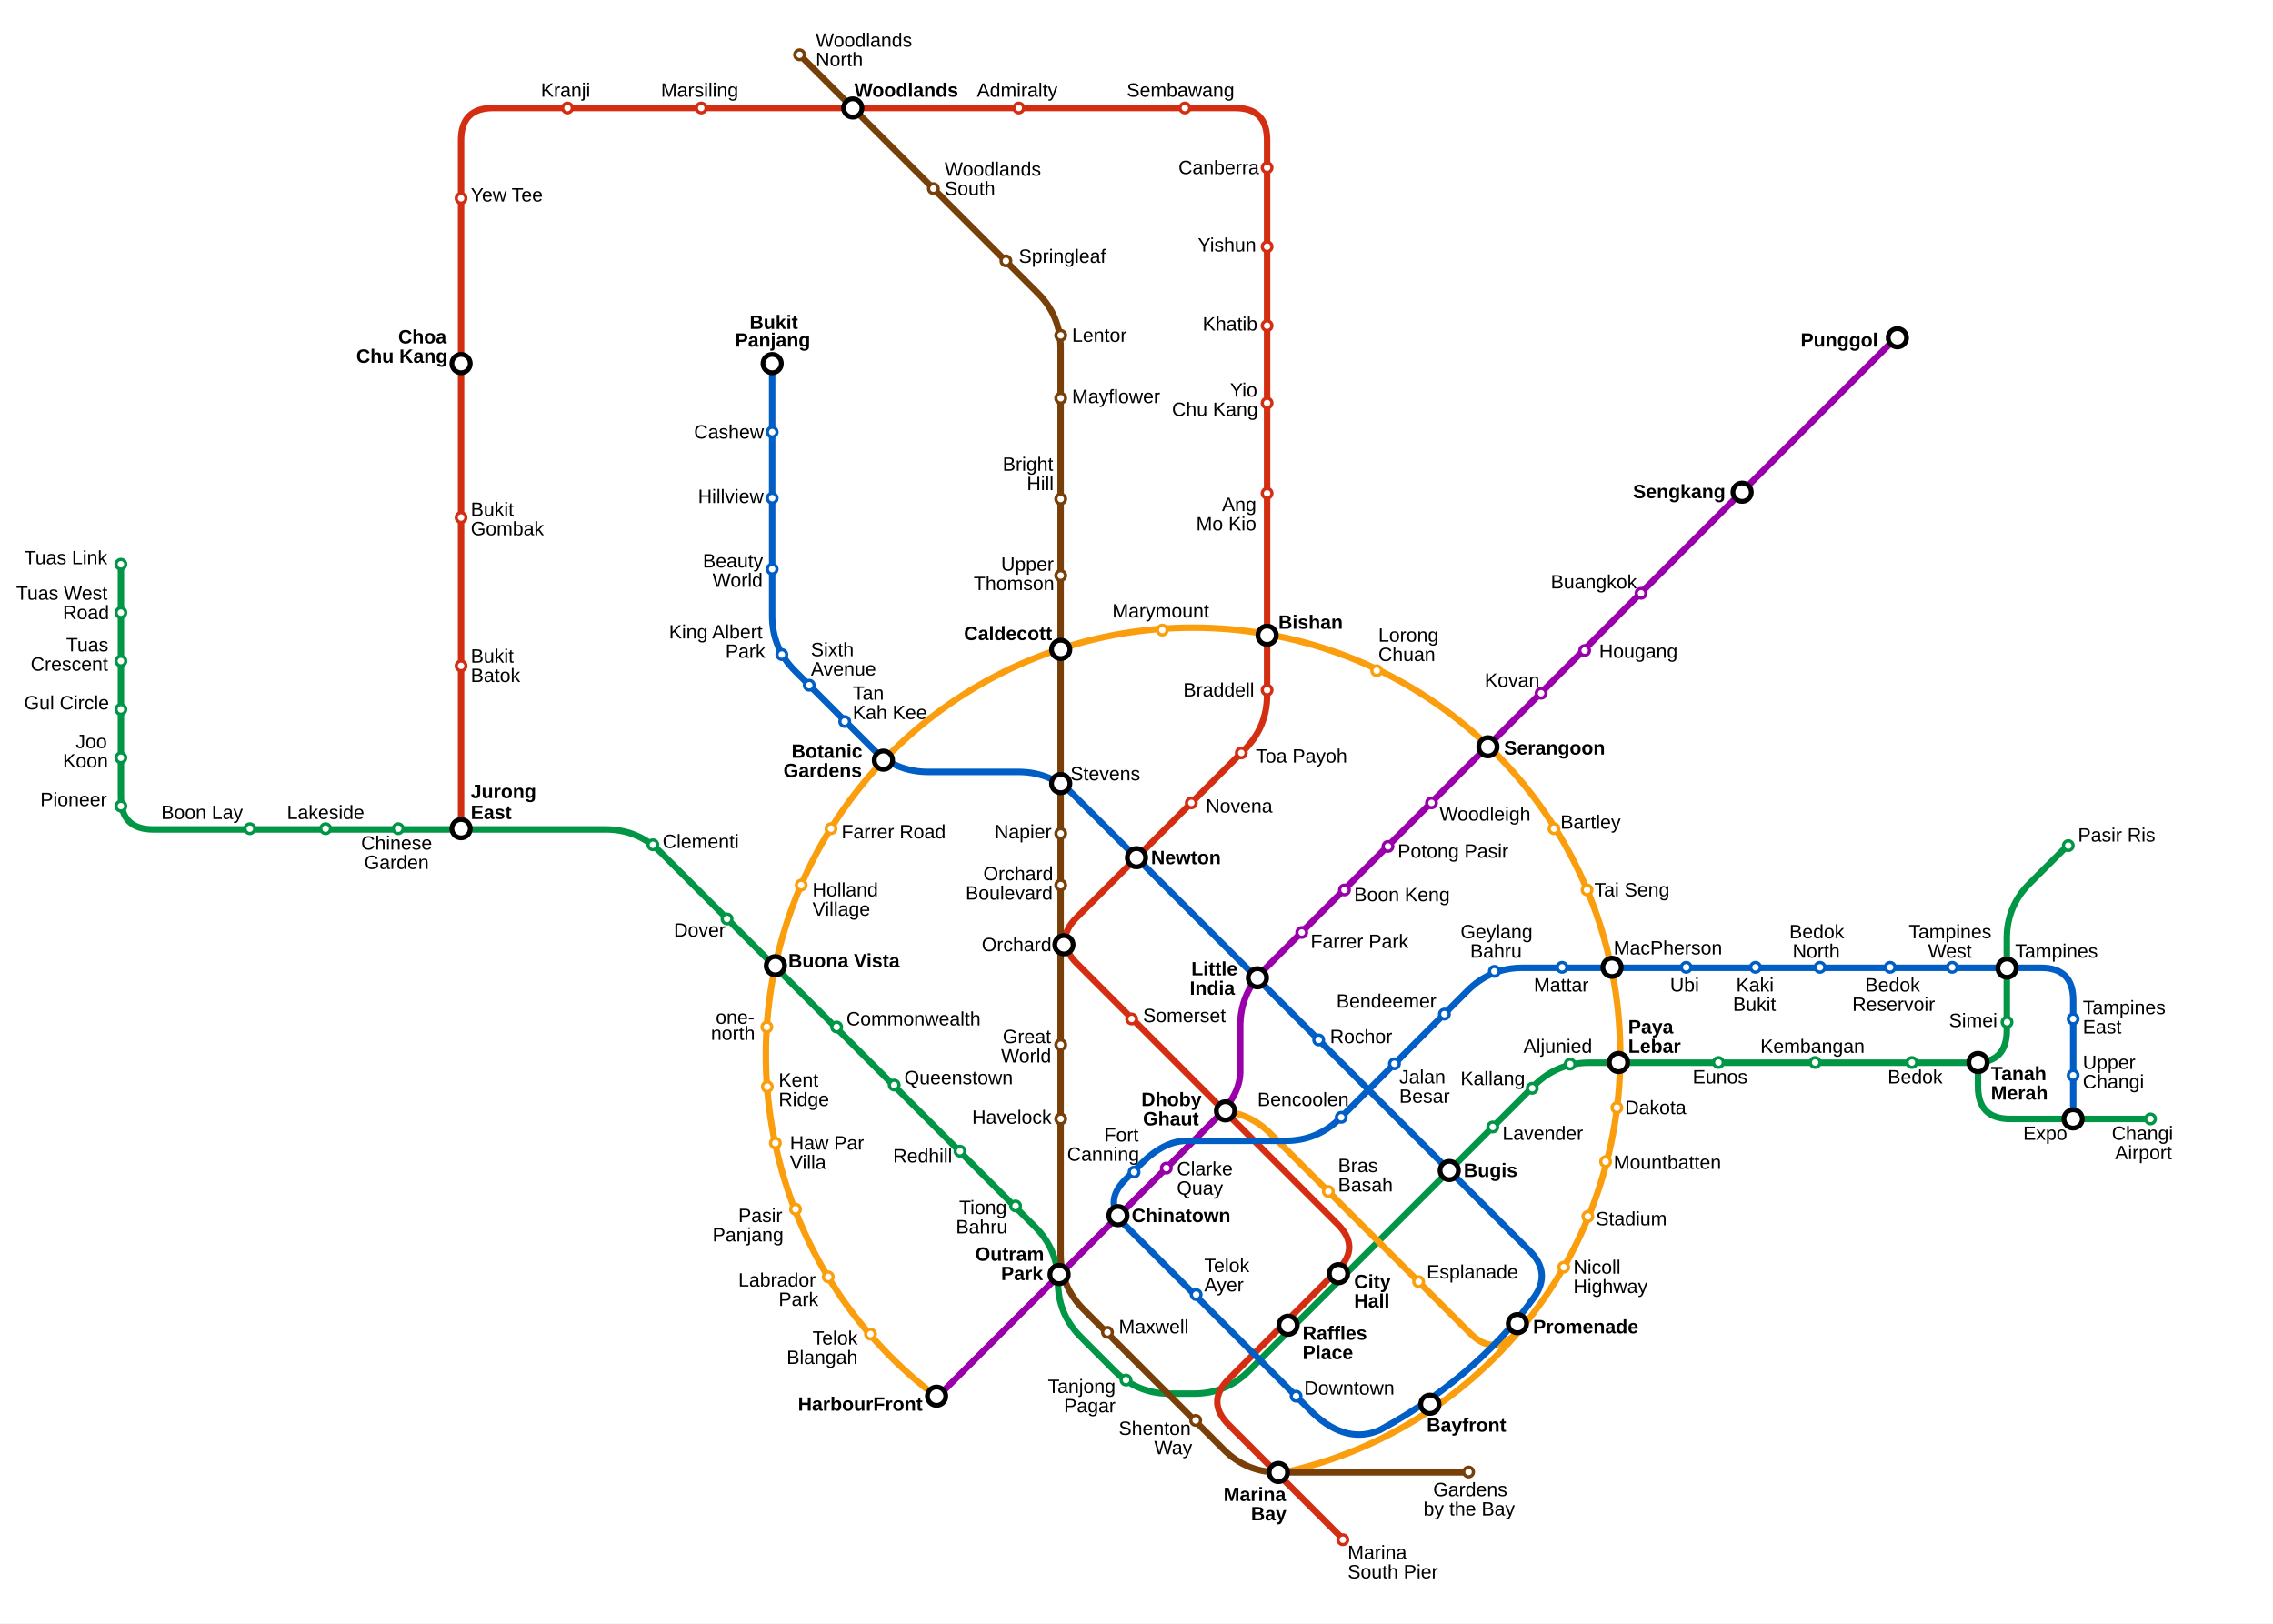
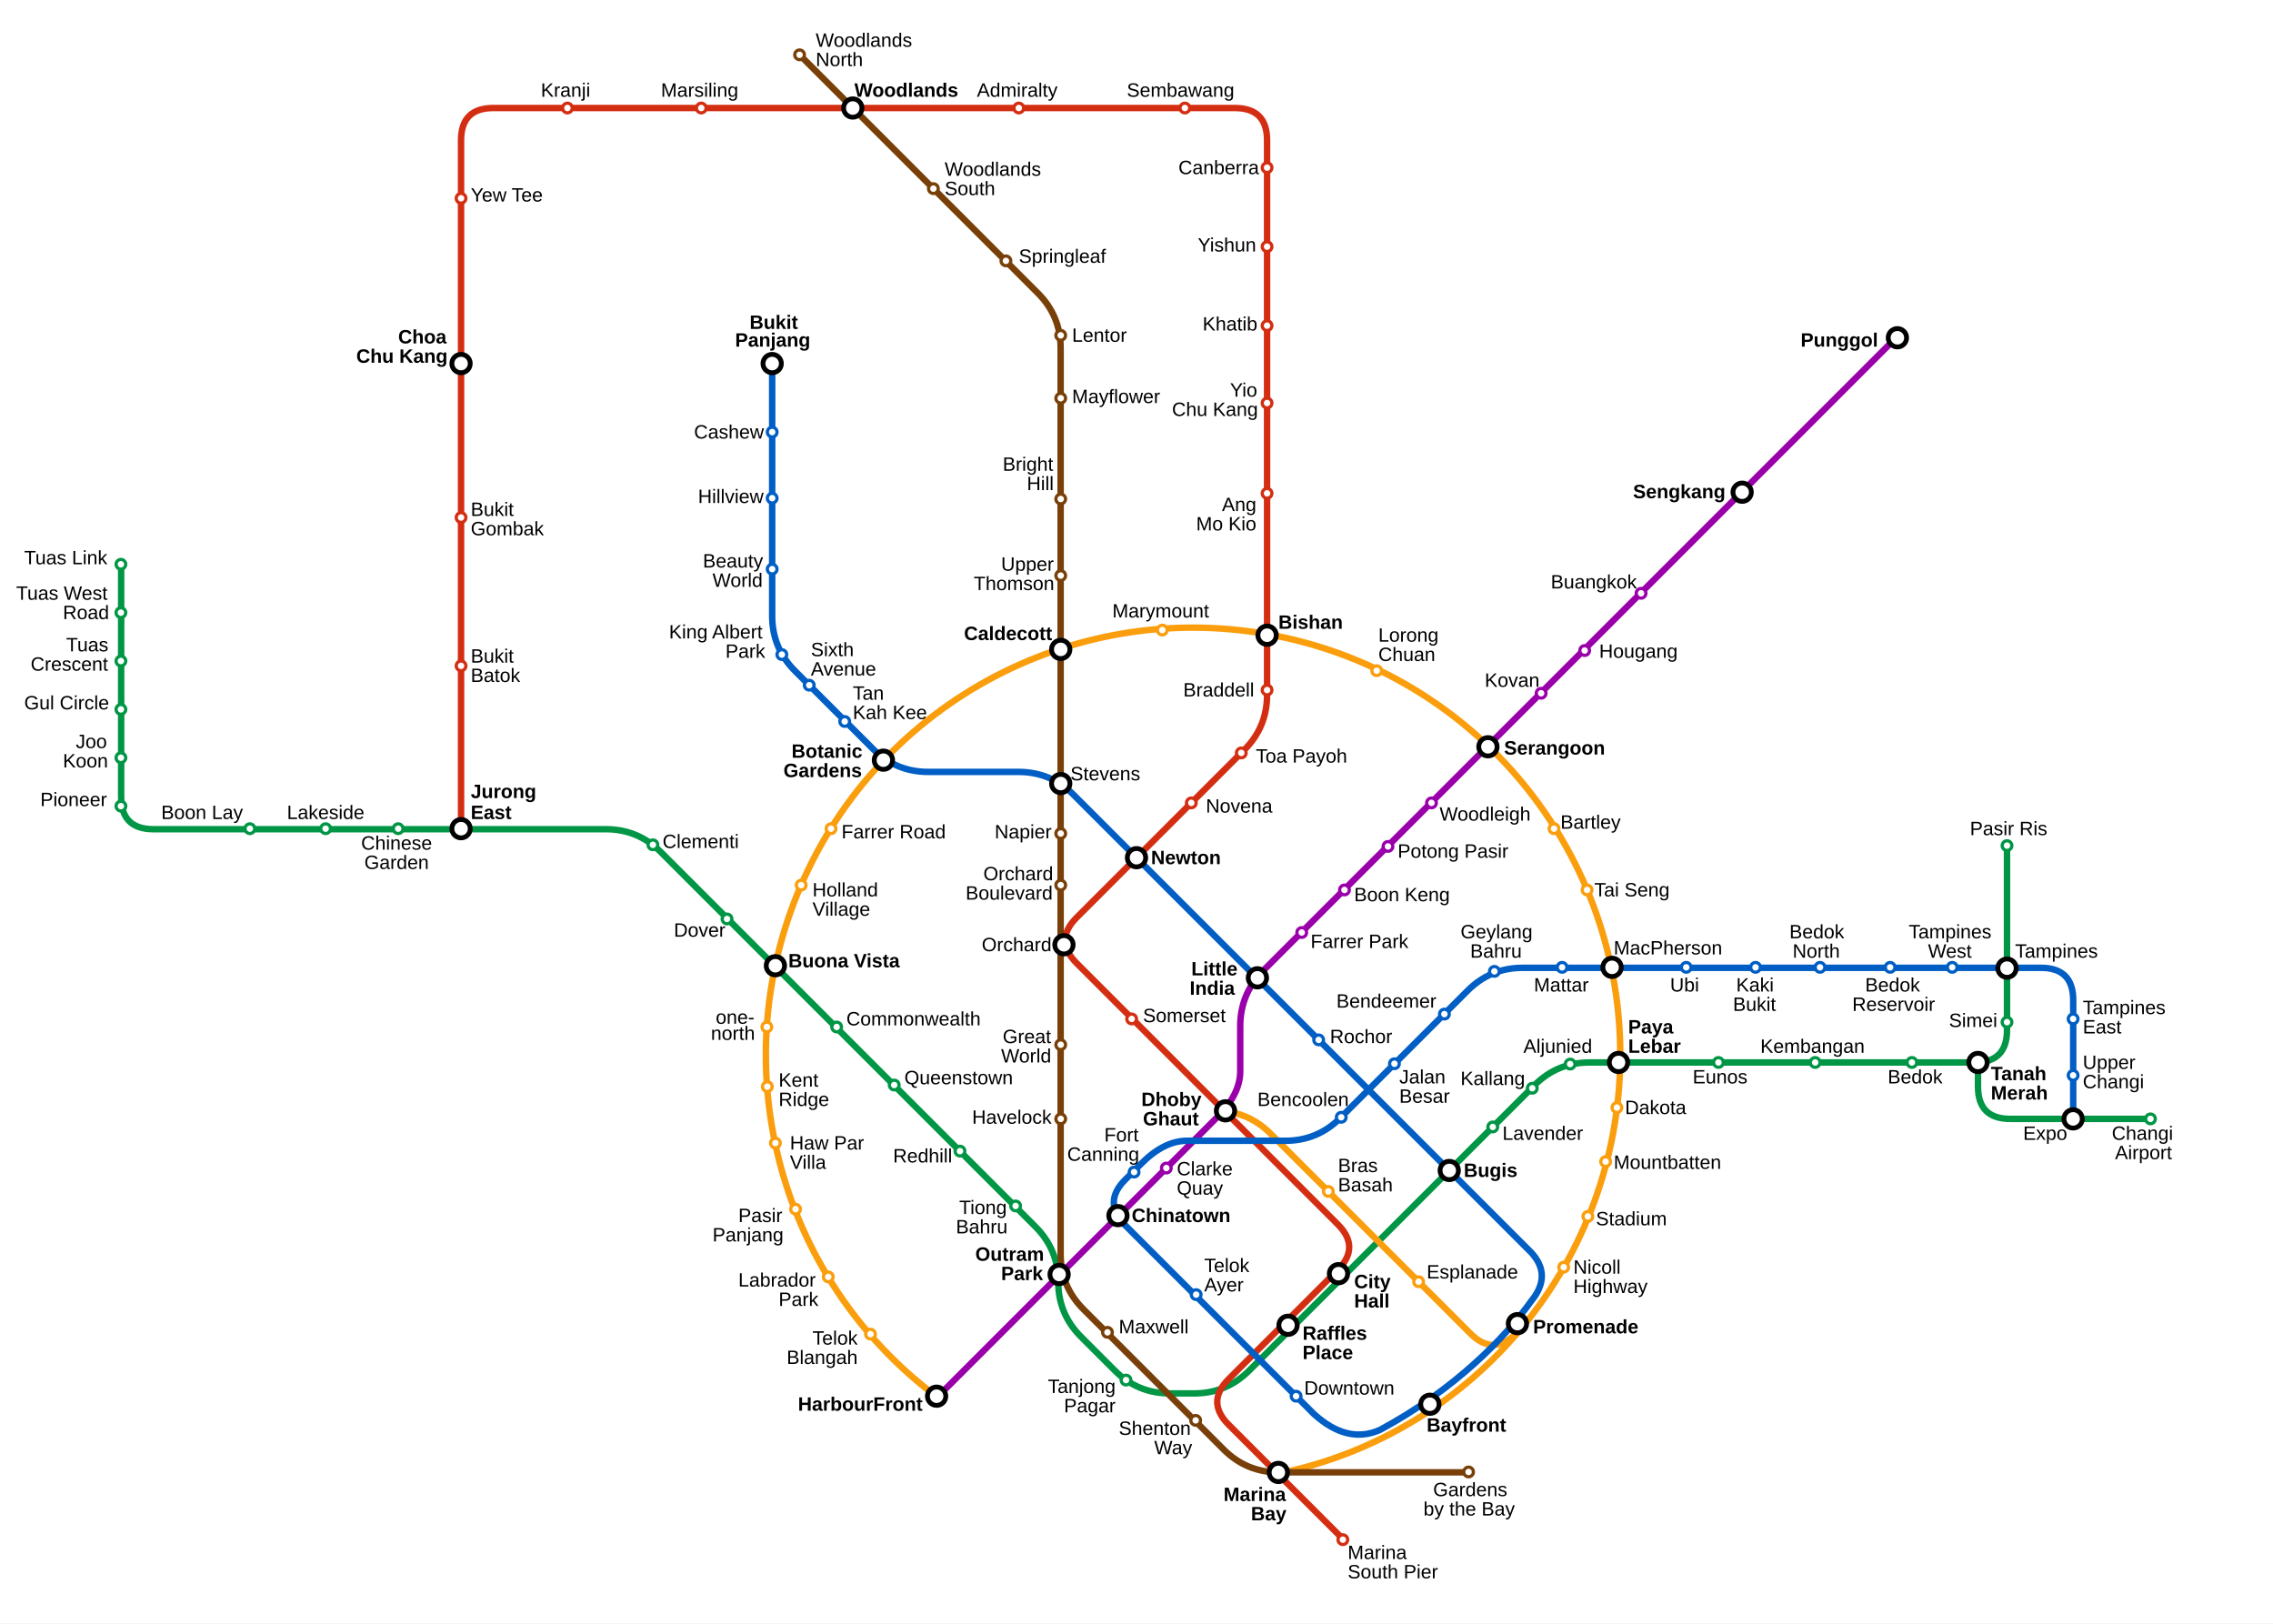
<svg xmlns="http://www.w3.org/2000/svg" xmlns:xlink="http://www.w3.org/1999/xlink" version="1.1" height="1007" width="1410">
  <rect id="bg" height="1007" width="1410" y="0" x="0" fill="#ffffff" />
  <g id="lines" fill="none" stroke-width="4">
    <g id="ew" stroke="#009645">
      <path d="m1227 658v16q0 20 20 20h84" />
-       <path d="m1284 523-25 25 q-14.14 14.14-14.14 34.14 v57 q0 20 -20 20 h-239 q-20 0 -34.14 14.14 l-177 177 q-14.14 14.14-34.14 14.14 h-15 q-20 0 -34.14 -14.14 l-21-21 q-14.14-14.14-14.14-34.14 q0-20-14.14-34.14 l-232.4-232.4 q-14.14-14.14-34.14-14.14 h-280.6 q-20 0-20 -20 v-146" />
+       <path d="m1245 523 v116 q0 20 -20 20 h-239 q-20 0 -34.14 14.14 l-177 177 q-14.14 14.14-34.14 14.14 h-15 q-20 0 -34.14 -14.14 l-21-21 q-14.14-14.14-14.14-34.14 q0-20-14.14-34.14 l-232.4-232.4 q-14.14-14.14-34.14-14.14 h-280.6 q-20 0-20 -20 v-146" />
    </g>
    <g id="ns" stroke="#d42e12">
      <path d="m286 514v-427q0-20 20-20h460q20 0 20 20v344 q0 20-14.14 34.14 l-104 104 q-14.14 14.14 0 28.28 l162 162 q14.14 14.14 0 28.28 l-67.7 67.7 q-14.14 14.14 0 28.28 l72 72" />
    </g>
    <g id="ne" stroke="#9900aa">
      <path d="m582 866 l173.2-173.2 q14.14-14.14 14.14-28.28 v-28 q0 -20 14.14 -34.34 l390 -390" />
    </g>
    <g id="cc" stroke="#fa9e0d">
      <path d="m754 689q20 0 34.14 14.14 l124 124 q14.14 14.14 28.28 0" />
      <path d="m582 867 A 265 265 0 1 1 793 914" />
    </g>
    <g id="dt" stroke="#005ec4">
      <path d="m479 225 v157 q0 20 14.14 34.14 l48.5 48.5 q14.14 14.14 34.14 14.14 h56 q20 0 34.14 14.14 l284 284 q13 14.14 0 30 c-16.1 22.6-47.3 54.9-93.9 80 q-20.34 9-41.1-10 l-121-121" />
      <path d="m698 760q-14.14 -14.14 0 -28.28 l10-10 q14.14-14.14 28.28-14.14 h61 q20 0 34.14 -14.14 l79-79 q14.14-14.14 34.14-14.14 h321.5 q20 0 20 20 v69" />
    </g>
    <g id="teex" stroke="#784008">
      <path d="m496 34 l147.8 147.8 q14.14 14.14 14.14 34.14 v562 q0 20 14.14 34.14 l87 87 q14.14 14.14 34.14 14.14 h120" />
    </g>
  </g>
  <g id="stns_icons" fill="#ffffff" stroke-width="2">
    <a xlink:href="#ew" fill="#ffffff">
      <g id="stns_ew" stroke="#009645">
        <circle id="cg2" data-value="65" cx="1334" cy="694" r="3" />
-         <circle id="ew1" data-value="42" cx="1283" cy="524.5" r="3" />
+         <circle id="ew1" data-value="42" cx="1245" cy="524.5" r="3" />
        <circle id="ew3" data-value="40" cx="1245" cy="634" r="3" />
        <circle id="ew5" data-value="38" cx="1186" cy="659" r="3" />
        <circle id="ew6" data-value="37" cx="1126" cy="659" r="3" />
        <circle id="ew7" data-value="36" cx="1066" cy="659" r="3" />
        <circle id="ew9" data-value="34" cx="974" cy="660" r="3" />
        <circle id="ew10" data-value="33" cx="950.5" cy="675" r="3" />
        <circle id="ew11" data-value="32" cx="926" cy="699" r="3" />
        <circle id="ew15" data-value="14" cx="698.5" cy="856" r="3" />
        <circle id="ew17" data-value="16" cx="630" cy="748" r="3" />
        <circle id="ew18" data-value="17" cx="595.5" cy="714" r="3" />
        <circle id="ew19" data-value="18" cx="554.7" cy="673" r="3" />
        <circle id="ew20" data-value="19" cx="519" cy="637" r="3" />
        <circle id="ew22" data-value="" cx="451" cy="570" r="3" />
        <circle id="ew23" data-value="21" cx="405" cy="524" r="3" />
        <circle id="ew25" data-value="25" cx="247" cy="514" r="3" />
        <circle id="ew26" data-value="26" cx="202" cy="514" r="3" />
        <circle id="ew27" data-value="27" cx="155" cy="514" r="3" />
        <circle id="ew28" data-value="66" cx="75" cy="500" r="3" />
        <circle id="ew29" data-value="67" cx="75" cy="470" r="3" />
        <circle id="ew30" data-value="69" cx="75" cy="440" r="3" />
        <circle id="ew31" data-value="70" cx="75" cy="410" r="3" />
        <circle id="ew32" data-value="71" cx="75" cy="380" r="3" />
        <circle id="ew33" data-value="72" cx="75" cy="350" r="3" />
      </g>
    </a>
    <a xlink:href="#ns" fill="#ffffff">
      <g id="stns_ns" stroke="#d42e12">
        <circle id="ns2" data-value="28" cx="286" cy="413" r="3" />
        <circle id="ns3" data-value="29" cx="286" cy="321" r="3" />
        <circle id="ns5" data-value="48" cx="286" cy="123" r="3" />
        <circle id="ns6" data-value="" cx="286" cy="226" r="3" />
        <circle id="ns7" data-value="47" cx="352" cy="67" r="3" />
        <circle id="ns8" data-value="46" cx="435" cy="67" r="3" />
        <circle id="ns10" data-value="44" cx="632" cy="67" r="3" />
        <circle id="ns11" data-value="43" cx="735" cy="67" r="3" />
        <circle id="ns12" data-value="72" cx="786" cy="104" r="3" />
        <circle id="ns13" data-value="22" cx="786" cy="153" r="3" />
        <circle id="ns14" data-value="23" cx="786" cy="202" r="3" />
        <circle id="ns15" data-value="1" cx="786" cy="250" r="3" />
        <circle id="ns16" data-value="2" cx="786" cy="306" r="3" />
        <circle id="ns18" data-value="4" cx="786" cy="428" r="3" />
        <circle id="ns19" data-value="5" cx="770" cy="467" r="3" />
        <circle id="ns20" data-value="6" cx="739" cy="498" r="3" />
        <circle id="ns23" data-value="9" cx="702" cy="632" r="3" />
        <circle id="ns28" data-value="68" cx="833" cy="955" r="3" />
      </g>
    </a>
    <a xlink:href="#ne" fill="#ffffff">
      <g id="stns_ne" stroke="#9900aa">
        <circle id="ne5" data-value="113" cx="723.5" cy="724.5" r="3" />
        <circle id="ne8" data-value="110" cx="807.5" cy="578.4" r="3" />
        <circle id="ne9" data-value="109" cx="834" cy="552" r="3" />
        <circle id="ne10" data-value="108" cx="861" cy="525" r="3" />
        <circle id="ne11" data-value="107" cx="888" cy="498" r="3" />
        <circle id="ne13" data-value="105" cx="956" cy="430" r="3" />
        <circle id="ne14" data-value="104" cx="983" cy="403.5" r="3" />
        <circle id="ne15" data-value="103" cx="1018" cy="368" r="3" />
      </g>
    </a>
    <a xlink:href="#cc" fill="#ffffff">
      <g id="stns_cc" stroke="#fa9e0d">
        <circle id="cc2" data-value="215" cx="824" cy="739" r="3" />
        <circle id="cc3" data-value="214" cx="880" cy="795" r="3" />
        <circle id="cc5" data-value="212" cx="970" cy="786" r="3" />
        <circle id="cc6" data-value="211" cx="985" cy="754.5" r="3" />
        <circle id="cc7" data-value="210" cx="996" cy="720.5" r="3" />
        <circle id="cc8" data-value="209" cx="1003" cy="687" r="3" />
        <circle id="cc11" data-value="206" cx="984.5" cy="552" r="3" />
        <circle id="cc12" data-value="201" cx="964" cy="514" r="3" />
        <circle id="cc14" data-value="203" cx="854" cy="416" r="3" />
        <circle id="cc16" data-value="205" cx="721" cy="390.8" r="3" />
        <circle id="cc20" data-value="218" cx="515.5" cy="514" r="3" />
        <circle id="cc21" data-value="219" cx="497" cy="549" r="3" />
        <circle id="cc23" data-value="221" cx="475.7" cy="637" r="3" />
        <circle id="cc24" data-value="222" cx="476" cy="674" r="3" />
        <circle id="cc25" data-value="223" cx="481" cy="709" r="3" />
        <circle id="cc26" data-value="224" cx="493.5" cy="750" r="3" />
        <circle id="cc27" data-value="225" cx="513.8" cy="792" r="3" />
        <circle id="cc28" data-value="226" cx="540" cy="827.5" r="3" />
      </g>
    </a>
    <a xlink:href="#dt" fill="#ffffff">
      <g id="stns_dt" stroke="#005ec4">
        <circle id="dt2" data-value="307" cx="479" cy="268" r="3" />
        <circle id="dt3" data-value="308" cx="479" cy="309" r="3" />
        <circle id="dt5" data-value="309" cx="479" cy="353" r="3" />
        <circle id="dt6" data-value="310" cx="485" cy="406" r="3" />
        <circle id="dt7" data-value="311" cx="502" cy="425" r="3" />
        <circle id="dt8" data-value="312" cx="524" cy="447.5" r="3" />
        <circle id="dt13" data-value="317" cx="818" cy="645" r="3" />
        <circle id="dt17" data-value="303" cx="804" cy="866" r="3" />
        <circle id="dt18" data-value="304" cx="742" cy="803" r="3" />
        <circle id="dt20" data-value="318" cx="703.5" cy="727" r="3" />
        <circle id="dt21" data-value="319" cx="832" cy="693" r="3" />
        <circle id="dt22" data-value="320" cx="865" cy="659.8" r="3" />
        <circle id="dt23" data-value="321" cx="896" cy="629" r="3" />
        <circle id="dt24" data-value="322" cx="927" cy="602.5" r="3" />
        <circle id="dt25" data-value="323" cx="969" cy="600" r="3" />
        <circle id="dt27" data-value="325" cx="1046" cy="600" r="3" />
        <circle id="dt28" data-value="326" cx="1089" cy="600" r="3" />
        <circle id="dt29" data-value="327" cx="1129" cy="600" r="3" />
        <circle id="dt30" data-value="328" cx="1172.5" cy="600" r="3" />
        <circle id="dt31" data-value="329" cx="1211" cy="600" r="3" />
        <circle id="dt33" data-value="331" cx="1286" cy="632" r="3" />
        <circle id="dt34" data-value="332" cx="1286" cy="667" r="3" />
      </g>
    </a>
    <a xlink:href="#te" fill="#ffffff">
      <g id="stns_te" stroke="#784008">
        <circle id="te1" data-value="401" cx="496" cy="34" r="3" />
        <circle id="te3" data-value="403" cx="579" cy="117" r="3" />
        <circle id="te4" data-value="404" cx="624" cy="161.8" r="3" />
        <circle id="te5" data-value="405" cx="658" cy="208" r="3" />
        <circle id="te6" data-value="406" cx="658" cy="247" r="3" />
        <circle id="te7" data-value="407" cx="658" cy="309.5" r="3" />
        <circle id="te8" data-value="408" cx="658" cy="357" r="3" />
        <circle id="te12" cx="658" cy="517" r="3" />
        <circle id="te13" cx="658" cy="549" r="3" />
        <circle id="te15" cx="658" cy="648" r="3" />
        <circle id="te16" cx="658" cy="694" r="3" />
        <circle id="te18" cx="687" cy="826.4" r="3" />
        <circle id="te19" cx="741.7" cy="881" r="3" />
        <circle id="te22" cx="911" cy="913" r="3" />
      </g>
    </a>
    <a xlink:href="#ints" fill="#ffffff">
      <g id="stns_ints" stroke="#000000" stroke-width="3">
        <circle id="ns24/ne6/cc1" data-value="10" cx="760.2" cy="689" r="5.7" />
        <circle id="ns27/ce2/te20" data-value="13" cx="793" cy="913.3" r="5.7" />
        <circle id="ce1/dt16" data-value="229" cx="887" cy="871" r="5.7" />
        <circle id="cc4/dt15" data-value="213" cx="941.3" cy="821" r="5.7" />
        <circle id="cc17/te9" data-value="216" cx="658" cy="402.8" r="5.7" />
        <circle id="ew8/cc9" data-value="35" cx="1004" cy="659" r="5.7" />
        <circle id="cc10/dt26" data-value="207" cx="1000" cy="600" r="5.7" />
        <circle id="ne12/cc13" data-value="106" cx="923" cy="463.2" r="5.7" />
        <circle id="ns17/cc15" data-value="3" cx="786" cy="394" r="5.7" />
        <circle id="cc19/dt9" data-value="217" cx="548" cy="471.5" r="5.7" />
        <circle id="dt10/te11" data-value="314" cx="658" cy="486" r="5.7" />
        <circle id="ew21/cc22" data-value="20" cx="481" cy="599" r="5.7" />
        <circle id="ne1/cc29" data-value="116" cx="581" cy="866" r="5.7" />
        <circle id="cg1/dt35" data-value="63" cx="1286" cy="694" r="5.7" />
        <circle id="ew2/dt32" data-value="41" cx="1245" cy="600.5" r="5.7" />
        <circle id="ew4/cg" data-value="39" cx="1227" cy="659" r="5.7" />
        <circle id="ew12/dt14" data-value="31" cx="899" cy="726" r="5.7" />
        <circle id="ns22/te14" data-value="8" cx="660" cy="586" r="5.7" />
        <circle id="ns25/ew13" data-value="11" cx="830.3" cy="790" r="5.7" />
        <circle id="ns26/ew14" data-value="12" cx="799" cy="822" r="5.7" />
        <circle id="ew16/ne3/te17" data-value="15" cx="657" cy="790.5" r="5.7" />
        <circle id="ns1/ew24" data-value="24" cx="286" cy="514" r="5.7" />
        <circle id="ne4/dt19" data-value="114" cx="693.5" cy="754" r="5.7" />
        <circle id="ne7/dt12" data-value="111" cx="780" cy="606.5" r="5.7" />
        <circle id="ne16/stc" data-value="102" cx="1080.7" cy="305.3" r="5.7" />
        <circle id="ne17/ptc" data-value="101" cx="1177" cy="209.5" r="5.7" />
        <circle id="ns4/bp1" data-value="30" cx="286" cy="225.5" r="5.7" />
        <circle id="ns21/dt11" data-value="7" cx="705" cy="532" r="5.7" />
        <circle id="bp6/dt1" data-value="54" cx="479" cy="225.5" r="5.7" />
        <circle id="ns9/te2" data-value="45" cx="529" cy="67" r="5.7" />
      </g>
    </a>
  </g>
  <g id="stns_labels" font-family="Arial" line-height="100%">
    <g id="lbew" fill="#000000">
      <text id="lbcg1" x="1255" y="707" font-size="12">Expo</text>
      <text id="lbcg2a" x="1310" y="707" font-size="12">Changi</text>
      <text id="lbcg2b" x="1312" y="719" font-size="12">Airport</text>
-       <text id="lbew1" x="1289" y="522" font-size="12">Pasir Ris</text>
+       <text id="lbew1" x="1222" y="518" font-size="12">Pasir Ris</text>
      <text id="lbew2" x="1250" y="594" font-size="12">Tampines</text>
      <text id="lbew3" x="1209" y="637" font-size="12">Simei</text>
      <text id="lbew5" x="1171" y="672" font-size="12">Bedok</text>
      <text id="lbew6" x="1092" y="653" font-size="12">Kembangan</text>
      <text id="lbew7" x="1050" y="672" font-size="12">Eunos</text>
      <text id="lbew9" x="945" y="653" font-size="12">Aljunied</text>
      <text id="lbew10" x="906" y="673" font-size="12">Kallang</text>
      <text id="lbew11" x="932" y="707" font-size="12">Lavender</text>
      <text id="lbew15a" x="650" y="864" font-size="12">Tanjong</text>
      <text id="lbew15b" x="660" y="876" font-size="12">Pagar</text>
      <text id="lbew17a" x="595" y="753" font-size="12">Tiong</text>
      <text id="lbew17b" x="593" y="765" font-size="12">Bahru</text>
      <text id="lbew18" x="554" y="721" font-size="12">Redhill</text>
      <text id="lbew19" x="561" y="672.5" font-size="12">Queenstown</text>
      <text id="lbew20" x="525" y="636" font-size="12">Commonwealth</text>
      <text id="lbew22" x="418" y="581" font-size="12">Dover</text>
      <text id="lbew23" x="411" y="526" font-size="12">Clementi</text>
      <text id="lbew25a" x="224" y="527" font-size="12">Chinese</text>
      <text id="lbew25b" x="226" y="539" font-size="12">Garden</text>
      <text id="lbew26" x="178" y="508" font-size="12">Lakeside</text>
      <text id="lbew27" x="100" y="508" font-size="12">Boon Lay</text>
      <text id="lbew28" x="25" y="500" font-size="12">Pioneer</text>
      <text id="lbew29a" x="47" y="464" font-size="12">Joo </text>
      <text id="lbew29b" x="39" y="476" font-size="12">Koon </text>
      <text id="lbew30" x="15" y="440" font-size="12">Gul Circle</text>
      <text id="lbew31a" x="41" y="404" font-size="12">Tuas</text>
      <text id="lbew31b" x="19" y="416" font-size="12">Crescent</text>
      <text id="lbew32a" x="10" y="372" font-size="12">Tuas West</text>
      <text id="lbew32a" x="39" y="384" font-size="12">Road</text>
      <text id="lbew33" x="15" y="350" font-size="12">Tuas Link</text>
    </g>
    <g id="lbns" fill="#000000">
      <text id="lbns2a" x="292" y="411" font-size="12">Bukit</text>
      <text id="lbns2b" x="292" y="423" font-size="12">Batok</text>
      <text id="lbns3a" x="292" y="320" font-size="12">Bukit</text>
      <text id="lbns3b" x="292" y="332" font-size="12">Gombak</text>
      <text id="lbns5" x="292" y="125" font-size="12">Yew Tee</text>
      <text id="lbns7" x="335.5" y="60" font-size="12">Kranji</text>
      <text id="lbns8" x="410" y="60" font-size="12">Marsiling</text>
      <text id="lbns10" x="606" y="60" font-size="12">Admiralty</text>
      <text id="lbns11" x="699" y="60" font-size="12">Sembawang</text>
      <text id="lbns12" x="731" y="108" font-size="12">Canberra</text>
      <text id="lbns13" x="743" y="156" font-size="12">Yishun</text>
      <text id="lbns14" x="746" y="205" font-size="12">Khatib</text>
      <text id="lbns15a" x="763" y="246" font-size="12">Yio</text>
      <text id="lbns15b" x="727" y="258" font-size="12">Chu Kang</text>
      <text id="lbns16a" x="758" y="317" font-size="12">Ang</text>
      <text id="lbns16b" x="742" y="329" font-size="12">Mo Kio</text>
      <text id="lbns18" x="734" y="432" font-size="12">Braddell</text>
      <text id="lbns19" x="779" y="473" font-size="12">Toa Payoh</text>
      <text id="lbns20" x="748" y="504" font-size="12">Novena</text>
      <text id="lbns22" x="609" y="590" font-size="12">Orchard</text>
      <text id="lbns23" x="709" y="634" font-size="12">Somerset</text>
      <text id="lbns28a" x="836" y="967" font-size="12">Marina</text>
      <text id="lbns28b" x="836" y="979" font-size="12">South Pier</text>
    </g>
    <g id="lbne" fill="#000000">
      <text id="lbne5a" x="730" y="729" font-size="12">Clarke</text>
      <text id="lbne5b" x="730" y="741" font-size="12">Quay</text>
      <text id="lbne8" x="813" y="588" font-size="12">Farrer Park</text>
      <text id="lbne9" x="840" y="559" font-size="12">Boon Keng</text>
      <text id="lbne10" x="867" y="532" font-size="12">Potong Pasir</text>
      <text id="lbne11" x="893" y="509" font-size="12">Woodleigh</text>
      <text id="lbne13" x="921" y="426" font-size="12">Kovan</text>
      <text id="lbne14" x="992" y="408" font-size="12">Hougang</text>
      <text id="lbne15" x="962" y="365" font-size="12">Buangkok</text>
    </g>
    <g id="lbcc" fill="#000000">
      <text id="lbcc2a" x="830" y="727" font-size="12">Bras</text>
      <text id="lbcc2b" x="830" y="739" font-size="12">Basah</text>
      <text id="lbcc3" x="885" y="793" font-size="12">Esplanade</text>
      <text id="lbcc5a" x="976" y="790" font-size="12">Nicoll</text>
      <text id="lbcc5b" x="976" y="802" font-size="12">Highway</text>
      <text id="lbcc6" x="990" y="760" font-size="12">Stadium</text>
      <text id="lbcc7" x="1001" y="725" font-size="12">Mountbatten</text>
      <text id="lbcc8" x="1008" y="691" font-size="12">Dakota</text>
      <text id="lbcc10" x="1001" y="592" font-size="12">MacPherson</text>
      <text id="lbcc11" x="989" y="556" font-size="12">Tai Seng</text>
      <text id="lbcc12" x="968" y="514" font-size="12">Bartley</text>
      <text id="lbcc14a" x="855" y="398" font-size="12">Lorong</text>
      <text id="lbcc14b" x="855" y="410" font-size="12">Chuan</text>
      <text id="lbcc16" x="690" y="383" font-size="12">Marymount</text>
      <text id="lbcc20" x="522" y="520" font-size="12">Farrer Road</text>
      <text id="lbcc21a" x="504" y="556" font-size="12">Holland</text>
      <text id="lbcc21b" x="504" y="568" font-size="12">Village</text>
      <text id="lbcc23a" x="444" y="635" font-size="12">one-</text>
      <text id="lbcc23b" x="441" y="645" font-size="12">north</text>
      <text id="lbcc24a" x="483" y="674" font-size="12">Kent</text>
      <text id="lbcc24b" x="483" y="686" font-size="12">Ridge</text>
      <text id="lbcc25a" x="490" y="713" font-size="12">Haw Par</text>
      <text id="lbcc25b" x="490" y="725" font-size="12">Villa</text>
      <text id="lbcc26a" x="458" y="758" font-size="12">Pasir</text>
      <text id="lbcc26b" x="442" y="770" font-size="12">Panjang</text>
      <text id="lbcc27a" x="458" y="798" font-size="12">Labrador</text>
      <text id="lbcc27b" x="483" y="810" font-size="12">Park</text>
      <text id="lbcc28a" x="504" y="834" font-size="12">Telok</text>
      <text id="lbcc28b" x="488" y="846" font-size="12">Blangah</text>
    </g>
    <g id="lbdt" fill="#000000">
      <text id="lbdt2" x="430.5" y="272" font-size="12">Cashew</text>
      <text id="lbdt3" x="433" y="312" font-size="12">Hillview</text>
      <text id="lbdt5a" x="436" y="352" font-size="12">Beauty</text>
      <text id="lbdt5b" x="442" y="364" font-size="12">World</text>
      <text id="lbdt6a" x="415" y="396" font-size="12">King Albert</text>
      <text id="lbdt6b" x="450" y="408" font-size="12">Park</text>
      <text id="lbdt7a" x="503" y="407" font-size="12">Sixth</text>
      <text id="lbdt7b" x="503" y="419" font-size="12">Avenue</text>
      <text id="lbdt8a" x="529" y="434" font-size="12">Tan</text>
      <text id="lbdt8b" x="529" y="446" font-size="12">Kah Kee</text>
      <text id="lbdt10" x="664" y="484" font-size="12">Stevens</text>
      <text id="lbdt13" x="825" y="647" font-size="12">Rochor</text>
      <text id="lbdt17" x="809" y="865" font-size="12">Downtown</text>
      <text id="lbdt18a" x="747" y="789" font-size="12">Telok</text>
      <text id="lbdt18b" x="747" y="801" font-size="12">Ayer</text>
      <text id="lbdt20a" x="685" y="708" font-size="12">Fort</text>
      <text id="lbdt20b" x="662" y="720" font-size="12">Canning</text>
      <text id="lbdt21" x="780" y="686" font-size="12">Bencoolen</text>
      <text id="lbdt22a" x="868" y="672" font-size="12">Jalan</text>
      <text id="lbdt22b" x="868" y="684" font-size="12">Besar</text>
      <text id="lbdt23" x="829" y="625" font-size="12">Bendeemer</text>
      <text id="lbdt24a" x="906" y="582" font-size="12">Geylang</text>
      <text id="lbdt24b" x="912" y="594" font-size="12">Bahru</text>
      <text id="lbdt25" x="951.5" y="615" font-size="12">Mattar</text>
      <text id="lbdt27" x="1036" y="615" font-size="12">Ubi</text>
      <text id="lbdt28a" x="1077" y="615" font-size="12">Kaki</text>
      <text id="lbdt28b" x="1075" y="627" font-size="12">Bukit</text>
      <text id="lbdt29a" x="1110" y="582" font-size="12">Bedok</text>
      <text id="lbdt29b" x="1112" y="594" font-size="12">North</text>
      <text id="lbdt30a" x="1157" y="615" font-size="12">Bedok</text>
      <text id="lbdt30b" x="1149" y="627" font-size="12">Reservoir</text>
      <text id="lbdt31a" x="1184" y="582" font-size="12">Tampines</text>
      <text id="lbdt31b" x="1196" y="594" font-size="12">West</text>
      <text id="lbdt33a" x="1292" y="629" font-size="12">Tampines</text>
      <text id="lbdt33b" x="1292" y="641" font-size="12">East</text>
      <text id="lbdt34a" x="1292" y="663" font-size="12">Upper</text>
      <text id="lbdt34b" x="1292" y="675" font-size="12">Changi</text>
    </g>
    <g id="lbteex" fill="#000000">
      <text id="lbte1a" x="506" y="29" font-size="12">Woodlands</text>
      <text id="lbte1b" x="506" y="41" font-size="12">North</text>
      <text id="lbte3a" x="586" y="109" font-size="12">Woodlands</text>
      <text id="lbte3b" x="586" y="121" font-size="12">South</text>
      <text id="lbte4" x="632" y="163" font-size="12">Springleaf</text>
      <text id="lbte5" x="665" y="212" font-size="12">Lentor</text>
      <text id="lbte6" x="665" y="250" font-size="12">Mayflower</text>
      <text id="lbte7a" x="622" y="292" font-size="12">Bright</text>
      <text id="lbte7b" x="637" y="304" font-size="12">Hill</text>
      <text id="lbte8a" x="621" y="354" font-size="12">Upper</text>
      <text id="lbte8b" x="604" y="366" font-size="12">Thomson</text>
      <text id="lbte12" x="617" y="520" font-size="12">Napier</text>
      <text id="lbte13a" x="610" y="546" font-size="12">Orchard</text>
      <text id="lbte13b" x="599" y="558" font-size="12">Boulevard</text>
      <text id="lbte15a" x="622" y="647" font-size="12">Great</text>
      <text id="lbte15b" x="621" y="659" font-size="12">World</text>
      <text id="lbte16" x="603" y="697" font-size="12">Havelock</text>
      <text id="lbte18" x="694" y="827" font-size="12">Maxwell</text>
      <text id="lbte19a" x="694" y="890" font-size="12">Shenton</text>
      <text id="lbte19b" x="716" y="902" font-size="12">Way</text>
      <text id="lbte22a" x="889" y="928" font-size="12">Gardens</text>
      <text id="lbte22b" x="883" y="940" font-size="12">by the Bay</text>
    </g>
    <g id="lbint" fill="#000000" font-weight="bold">
      <text id="lbcc1a" x="708" y="686" font-size="12">Dhoby</text>
      <text id="lbcc1b" x="709" y="698" font-size="12">Ghaut</text>
      <text id="lbce2a" x="759" y="931" font-size="12">Marina</text>
      <text id="lbce2b" x="776" y="943" font-size="12">Bay</text>
      <text id="lbce1" x="885" y="888" font-size="12">Bayfront</text>
      <text id="lbcc4" x="951" y="827" font-size="12">Promenade</text>
      <text id="lbcc9a" x="1010" y="641" font-size="12">Paya</text>
      <text id="lbcc9b" x="1010" y="653" font-size="12">Lebar</text>
      <text id="lbcc13" x="933" y="468" font-size="12">Serangoon</text>
      <text id="lbcc15" x="793" y="390" font-size="12">Bishan</text>
      <text id="lbcc19a" x="491" y="470" font-size="12">Botanic</text>
      <text id="lbcc17" x="598" y="397" font-size="12">Caldecott</text>
      <text id="lbcc19b" x="486" y="482" font-size="12">Gardens</text>
      <text id="lbcc22" x="489" y="600" font-size="12">Buona Vista</text>
      <text id="lbcc29" x="495" y="875" font-size="12">HarbourFront</text>
      <text id="lbew4a" x="1235" y="670" font-size="12">Tanah</text>
      <text id="lbew4b" x="1235" y="682" font-size="12">Merah</text>
      <text id="lbew12" x="908" y="730" font-size="12">Bugis</text>
      <text id="lbew13a" x="840" y="799" font-size="12">City</text>
      <text id="lbew13b" x="840" y="811" font-size="12">Hall</text>
      <text id="lbew14a" x="808" y="831" font-size="12">Raffles</text>
      <text id="lbew14b" x="808" y="843" font-size="12">Place</text>
      <text id="lbew16a" x="605" y="782" font-size="12">Outram</text>
      <text id="lbew16b" x="621" y="794" font-size="12">Park</text>
      <text id="lbew24a" x="292" y="495" font-size="12">Jurong</text>
      <text id="lbew24b" x="292" y="508" font-size="12">East</text>
      <text id="lbns4a" x="247" y="213" font-size="12">Choa</text>
      <text id="lbns4b" x="221" y="225" font-size="12">Chu Kang</text>
      <text id="lbns9" x="530" y="60" font-size="12">Woodlands</text>
      <text id="lbns21" x="714" y="536" font-size="12">Newton</text>
      <text id="lbne4" x="702" y="758" font-size="12">Chinatown</text>
      <text id="lbne7a" x="739" y="605" font-size="12">Little</text>
      <text id="lbne7b" x="738" y="617" font-size="12">India</text>
      <text id="lbne16" x="1013" y="309" font-size="12">Sengkang</text>
      <text id="lbne17" x="1117" y="215" font-size="12">Punggol</text>
      <text id="lbdt1a" x="465" y="204" font-size="12">Bukit</text>
      <text id="lbdt1b" x="456" y="215" font-size="12">Panjang</text>
    </g>
  </g>
</svg>
